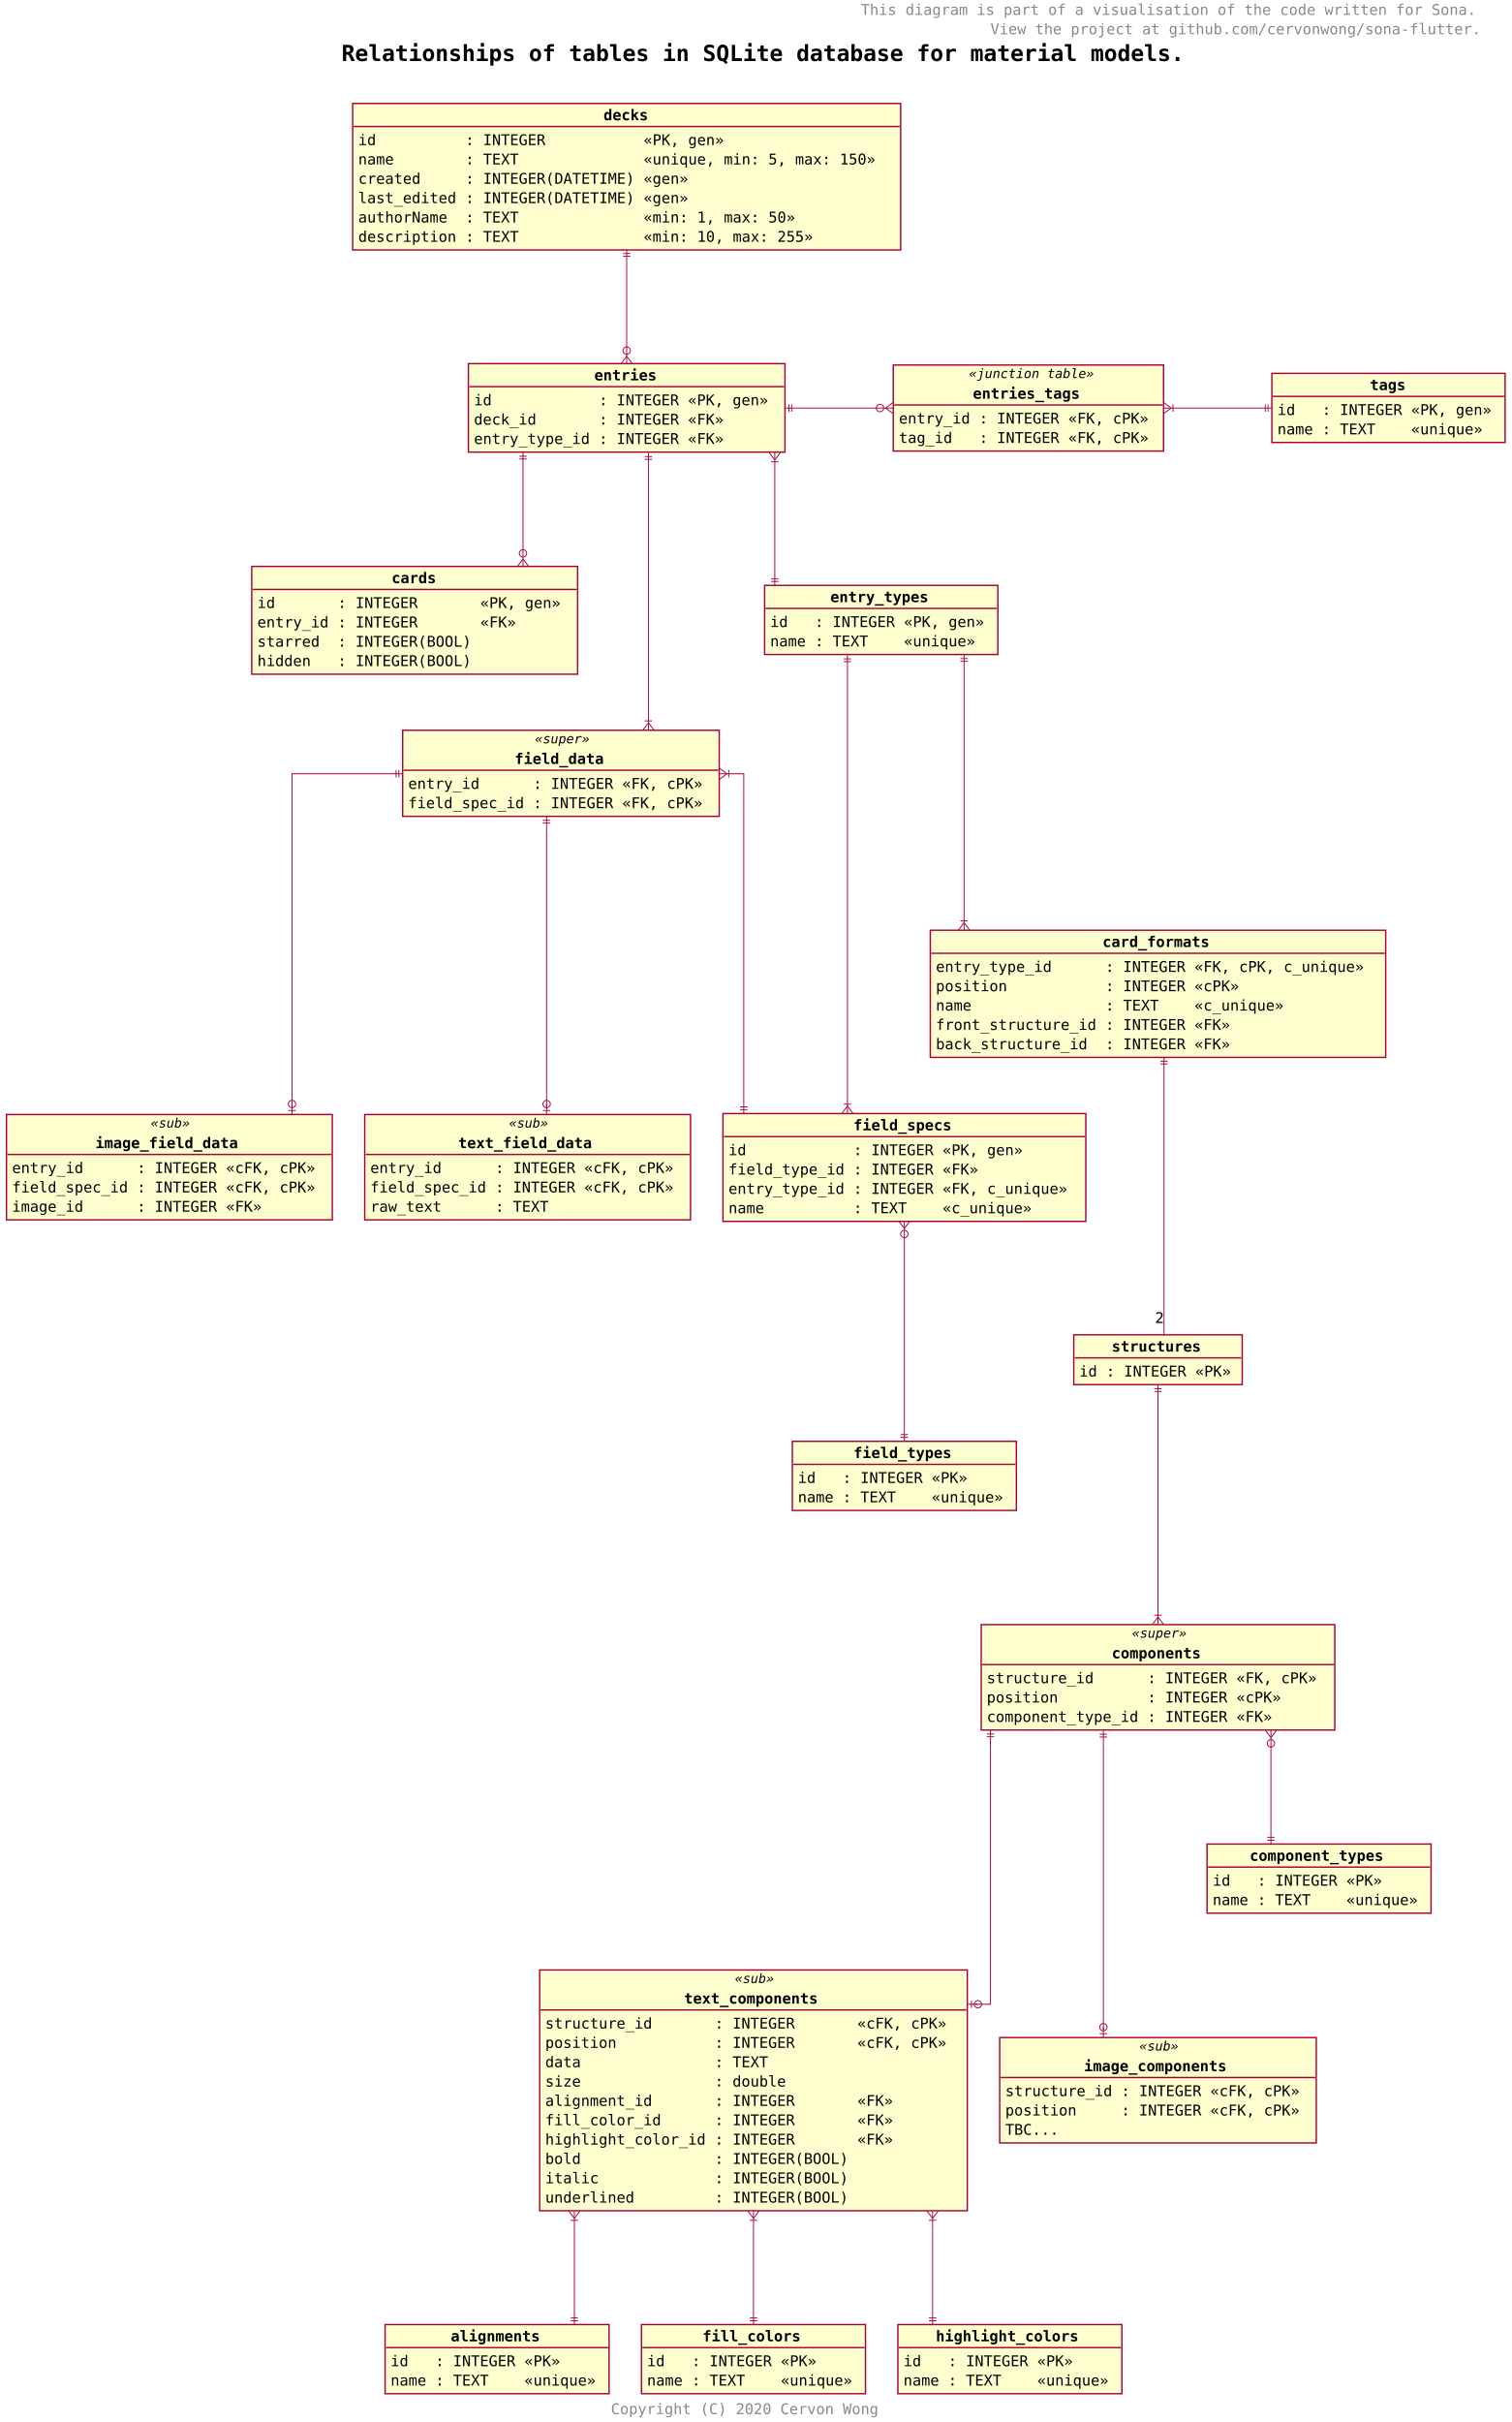
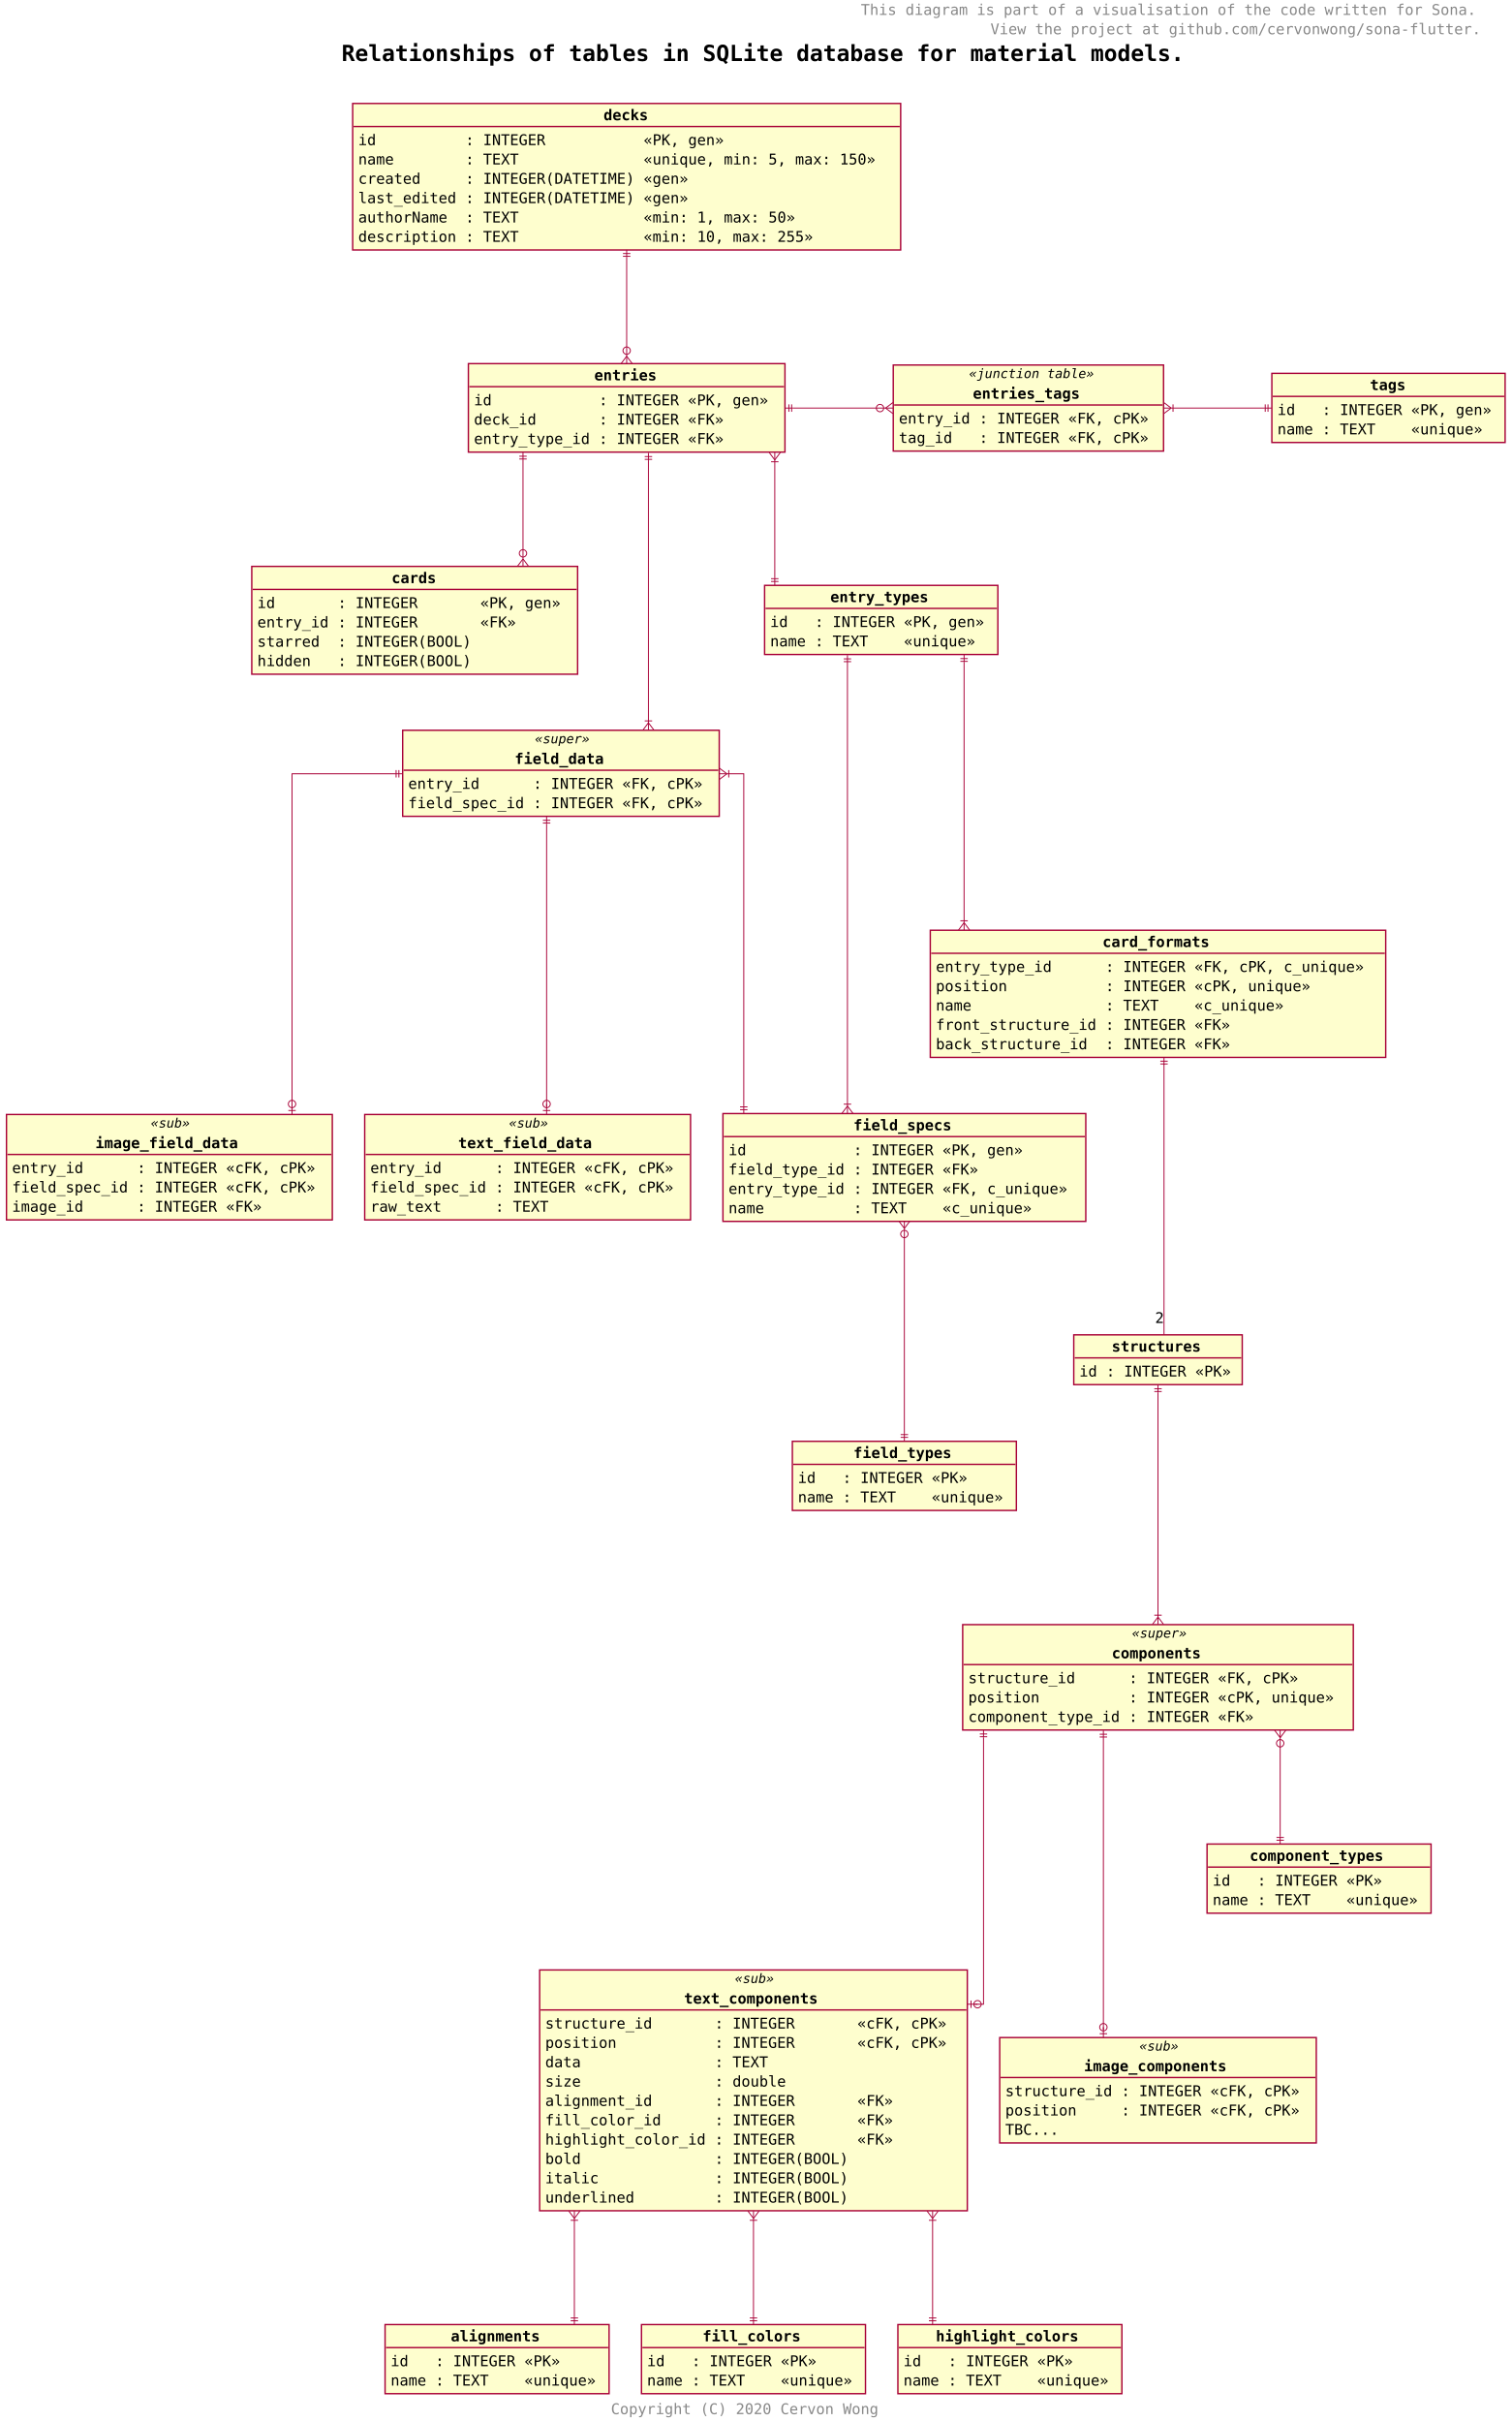
<svg xmlns="http://www.w3.org/2000/svg" contentScriptType="application/ecmascript" contentStyleType="text/css" height="2616px" preserveAspectRatio="none" style="width:1633px;height:2616px;" version="1.1" viewBox="0 0 1633 2616" width="1633px" zoomAndPan="magnify">
  <defs />
  <g>
    <text fill="#888888" font-family="monospace" font-size="16" lengthAdjust="spacingAndGlyphs" textLength="690" x="930" y="16.086">This diagram is part of a visualisation of the code written for Sona.</text>
    <text fill="#888888" font-family="monospace" font-size="16" lengthAdjust="spacingAndGlyphs" textLength="550" x="1070" y="36.977">View the project at github.com/cervonwong/sona-flutter.</text>
    <text fill="#000000" font-family="monospace" font-size="24" font-weight="bold" lengthAdjust="spacingAndGlyphs" textLength="882" x="369" y="65.91">Relationships of tables in SQLite database for material models.</text>
    <text fill="#000000" font-family="monospace" font-size="24" font-weight="bold" lengthAdjust="spacingAndGlyphs" textLength="0" x="817" y="97.246" />
    <rect fill="#FEFECE" height="158.234" style="stroke: #A80036; stroke-width: 1.5;" width="592" x="381" y="111.758" />
    <text fill="#000000" font-family="monospace" font-size="16" font-weight="bold" lengthAdjust="spacingAndGlyphs" textLength="50" x="652" y="129.844">decks</text>
    <line style="stroke: #A80036; stroke-width: 1.5;" x1="382" x2="972" y1="136.648" y2="136.648" />
    <text fill="#000000" font-family="monospace" font-size="16" lengthAdjust="spacingAndGlyphs" textLength="410" x="387" y="156.734">id          : INTEGER           «PK, gen»</text>
    <text fill="#000000" font-family="monospace" font-size="16" lengthAdjust="spacingAndGlyphs" textLength="580" x="387" y="177.625">name        : TEXT              «unique, min: 5, max: 150»</text>
    <text fill="#000000" font-family="monospace" font-size="16" lengthAdjust="spacingAndGlyphs" textLength="370" x="387" y="198.516">created     : INTEGER(DATETIME) «gen»</text>
    <text fill="#000000" font-family="monospace" font-size="16" lengthAdjust="spacingAndGlyphs" textLength="370" x="387" y="219.406">last_edited : INTEGER(DATETIME) «gen»</text>
    <text fill="#000000" font-family="monospace" font-size="16" lengthAdjust="spacingAndGlyphs" textLength="490" x="387" y="240.297">authorName  : TEXT              «min: 1, max: 50»</text>
    <text fill="#000000" font-family="monospace" font-size="16" lengthAdjust="spacingAndGlyphs" textLength="510" x="387" y="261.188">description : TEXT              «min: 10, max: 255»</text>
    <rect fill="#FEFECE" height="95.562" style="stroke: #A80036; stroke-width: 1.5;" width="342" x="506" y="392.758" />
    <text fill="#000000" font-family="monospace" font-size="16" font-weight="bold" lengthAdjust="spacingAndGlyphs" textLength="70" x="642" y="410.844">entries</text>
    <line style="stroke: #A80036; stroke-width: 1.5;" x1="507" x2="847" y1="417.648" y2="417.648" />
    <text fill="#000000" font-family="monospace" font-size="16" lengthAdjust="spacingAndGlyphs" textLength="330" x="512" y="437.734">id            : INTEGER «PK, gen»</text>
    <text fill="#000000" font-family="monospace" font-size="16" lengthAdjust="spacingAndGlyphs" textLength="280" x="512" y="458.625">deck_id       : INTEGER «FK»</text>
    <text fill="#000000" font-family="monospace" font-size="16" lengthAdjust="spacingAndGlyphs" textLength="280" x="512" y="479.516">entry_type_id : INTEGER «FK»</text>
    <rect fill="#FEFECE" height="116.453" style="stroke: #A80036; stroke-width: 1.5;" width="352" x="272" y="611.758" />
    <text fill="#000000" font-family="monospace" font-size="16" font-weight="bold" lengthAdjust="spacingAndGlyphs" textLength="50" x="423" y="629.844">cards</text>
    <line style="stroke: #A80036; stroke-width: 1.5;" x1="273" x2="623" y1="636.648" y2="636.648" />
    <text fill="#000000" font-family="monospace" font-size="16" lengthAdjust="spacingAndGlyphs" textLength="340" x="278" y="656.734">id       : INTEGER       «PK, gen»</text>
    <text fill="#000000" font-family="monospace" font-size="16" lengthAdjust="spacingAndGlyphs" textLength="290" x="278" y="677.625">entry_id : INTEGER       «FK»</text>
    <text fill="#000000" font-family="monospace" font-size="16" lengthAdjust="spacingAndGlyphs" textLength="240" x="278" y="698.516">starred  : INTEGER(BOOL)</text>
    <text fill="#000000" font-family="monospace" font-size="16" lengthAdjust="spacingAndGlyphs" textLength="240" x="278" y="719.406">hidden   : INTEGER(BOOL)</text>
    <rect fill="#FEFECE" height="74.672" style="stroke: #A80036; stroke-width: 1.5;" width="252" x="1374" y="403.258" />
    <text fill="#000000" font-family="monospace" font-size="16" font-weight="bold" lengthAdjust="spacingAndGlyphs" textLength="40" x="1480" y="421.344">tags</text>
    <line style="stroke: #A80036; stroke-width: 1.5;" x1="1375" x2="1625" y1="428.148" y2="428.148" />
    <text fill="#000000" font-family="monospace" font-size="16" lengthAdjust="spacingAndGlyphs" textLength="240" x="1380" y="448.234">id   : INTEGER «PK, gen»</text>
    <text fill="#000000" font-family="monospace" font-size="16" lengthAdjust="spacingAndGlyphs" textLength="230" x="1380" y="469.125">name : TEXT    «unique»</text>
    <rect fill="#FEFECE" height="92.951" style="stroke: #A80036; stroke-width: 1.5;" width="292" x="965" y="394.258" />
    <text fill="#000000" font-family="monospace" font-size="14" font-style="italic" lengthAdjust="spacingAndGlyphs" textLength="128" x="1047" y="408.333">«junction table»</text>
    <text fill="#000000" font-family="monospace" font-size="16" font-weight="bold" lengthAdjust="spacingAndGlyphs" textLength="120" x="1051" y="430.623">entries_tags</text>
    <line style="stroke: #A80036; stroke-width: 1.5;" x1="966" x2="1256" y1="437.428" y2="437.428" />
    <text fill="#000000" font-family="monospace" font-size="16" lengthAdjust="spacingAndGlyphs" textLength="280" x="971" y="457.514">entry_id : INTEGER «FK, cPK»</text>
    <text fill="#000000" font-family="monospace" font-size="16" lengthAdjust="spacingAndGlyphs" textLength="280" x="971" y="478.404">tag_id   : INTEGER «FK, cPK»</text>
    <rect fill="#FEFECE" height="116.453" style="stroke: #A80036; stroke-width: 1.5;" width="392" x="781" y="1202.758" />
    <text fill="#000000" font-family="monospace" font-size="16" font-weight="bold" lengthAdjust="spacingAndGlyphs" textLength="110" x="922" y="1220.844">field_specs</text>
    <line style="stroke: #A80036; stroke-width: 1.5;" x1="782" x2="1172" y1="1227.648" y2="1227.648" />
    <text fill="#000000" font-family="monospace" font-size="16" lengthAdjust="spacingAndGlyphs" textLength="330" x="787" y="1247.734">id            : INTEGER «PK, gen»</text>
    <text fill="#000000" font-family="monospace" font-size="16" lengthAdjust="spacingAndGlyphs" textLength="280" x="787" y="1268.625">field_type_id : INTEGER «FK»</text>
    <text fill="#000000" font-family="monospace" font-size="16" lengthAdjust="spacingAndGlyphs" textLength="380" x="787" y="1289.516">entry_type_id : INTEGER «FK, c_unique»</text>
    <text fill="#000000" font-family="monospace" font-size="16" lengthAdjust="spacingAndGlyphs" textLength="340" x="787" y="1310.406">name          : TEXT    «c_unique»</text>
    <rect fill="#FEFECE" height="74.672" style="stroke: #A80036; stroke-width: 1.5;" width="242" x="856" y="1556.758" />
    <text fill="#000000" font-family="monospace" font-size="16" font-weight="bold" lengthAdjust="spacingAndGlyphs" textLength="110" x="922" y="1574.844">field_types</text>
    <line style="stroke: #A80036; stroke-width: 1.5;" x1="857" x2="1097" y1="1581.648" y2="1581.648" />
    <text fill="#000000" font-family="monospace" font-size="16" lengthAdjust="spacingAndGlyphs" textLength="190" x="862" y="1601.734">id   : INTEGER «PK»</text>
    <text fill="#000000" font-family="monospace" font-size="16" lengthAdjust="spacingAndGlyphs" textLength="230" x="862" y="1622.625">name : TEXT    «unique»</text>
    <rect fill="#FEFECE" height="92.951" style="stroke: #A80036; stroke-width: 1.5;" width="342" x="435" y="788.758" />
    <text fill="#000000" font-family="monospace" font-size="14" font-style="italic" lengthAdjust="spacingAndGlyphs" textLength="56" x="578" y="802.833">«super»</text>
    <text fill="#000000" font-family="monospace" font-size="16" font-weight="bold" lengthAdjust="spacingAndGlyphs" textLength="100" x="556" y="825.123">field_data</text>
    <line style="stroke: #A80036; stroke-width: 1.5;" x1="436" x2="776" y1="831.928" y2="831.928" />
    <text fill="#000000" font-family="monospace" font-size="16" lengthAdjust="spacingAndGlyphs" textLength="330" x="441" y="852.014">entry_id      : INTEGER «FK, cPK»</text>
    <text fill="#000000" font-family="monospace" font-size="16" lengthAdjust="spacingAndGlyphs" textLength="330" x="441" y="872.904">field_spec_id : INTEGER «FK, cPK»</text>
    <rect fill="#FEFECE" height="113.842" style="stroke: #A80036; stroke-width: 1.5;" width="352" x="394" y="1203.758" />
    <text fill="#000000" font-family="monospace" font-size="14" font-style="italic" lengthAdjust="spacingAndGlyphs" textLength="40" x="550" y="1217.833">«sub»</text>
    <text fill="#000000" font-family="monospace" font-size="16" font-weight="bold" lengthAdjust="spacingAndGlyphs" textLength="150" x="495" y="1240.123">text_field_data</text>
    <line style="stroke: #A80036; stroke-width: 1.5;" x1="395" x2="745" y1="1246.928" y2="1246.928" />
    <text fill="#000000" font-family="monospace" font-size="16" lengthAdjust="spacingAndGlyphs" textLength="340" x="400" y="1267.014">entry_id      : INTEGER «cFK, cPK»</text>
    <text fill="#000000" font-family="monospace" font-size="16" lengthAdjust="spacingAndGlyphs" textLength="340" x="400" y="1287.904">field_spec_id : INTEGER «cFK, cPK»</text>
    <text fill="#000000" font-family="monospace" font-size="16" lengthAdjust="spacingAndGlyphs" textLength="200" x="400" y="1308.795">raw_text      : TEXT</text>
    <rect fill="#FEFECE" height="113.842" style="stroke: #A80036; stroke-width: 1.5;" width="352" x="7" y="1203.758" />
    <text fill="#000000" font-family="monospace" font-size="14" font-style="italic" lengthAdjust="spacingAndGlyphs" textLength="40" x="163" y="1217.833">«sub»</text>
    <text fill="#000000" font-family="monospace" font-size="16" font-weight="bold" lengthAdjust="spacingAndGlyphs" textLength="160" x="103" y="1240.123">image_field_data</text>
    <line style="stroke: #A80036; stroke-width: 1.5;" x1="8" x2="358" y1="1246.928" y2="1246.928" />
    <text fill="#000000" font-family="monospace" font-size="16" lengthAdjust="spacingAndGlyphs" textLength="340" x="13" y="1267.014">entry_id      : INTEGER «cFK, cPK»</text>
    <text fill="#000000" font-family="monospace" font-size="16" lengthAdjust="spacingAndGlyphs" textLength="340" x="13" y="1287.904">field_spec_id : INTEGER «cFK, cPK»</text>
    <text fill="#000000" font-family="monospace" font-size="16" lengthAdjust="spacingAndGlyphs" textLength="280" x="13" y="1308.795">image_id      : INTEGER «FK»</text>
    <rect fill="#FEFECE" height="74.672" style="stroke: #A80036; stroke-width: 1.5;" width="252" x="826" y="632.258" />
    <text fill="#000000" font-family="monospace" font-size="16" font-weight="bold" lengthAdjust="spacingAndGlyphs" textLength="110" x="897" y="650.344">entry_types</text>
    <line style="stroke: #A80036; stroke-width: 1.5;" x1="827" x2="1077" y1="657.148" y2="657.148" />
    <text fill="#000000" font-family="monospace" font-size="16" lengthAdjust="spacingAndGlyphs" textLength="240" x="832" y="677.234">id   : INTEGER «PK, gen»</text>
    <text fill="#000000" font-family="monospace" font-size="16" lengthAdjust="spacingAndGlyphs" textLength="230" x="832" y="698.125">name : TEXT    «unique»</text>
    <rect fill="#FEFECE" height="137.344" style="stroke: #A80036; stroke-width: 1.5;" width="492" x="1005" y="1004.758" />
    <text fill="#000000" font-family="monospace" font-size="16" font-weight="bold" lengthAdjust="spacingAndGlyphs" textLength="120" x="1191" y="1022.844">card_formats</text>
    <line style="stroke: #A80036; stroke-width: 1.5;" x1="1006" x2="1496" y1="1029.648" y2="1029.648" />
    <text fill="#000000" font-family="monospace" font-size="16" lengthAdjust="spacingAndGlyphs" textLength="480" x="1011" y="1049.734">entry_type_id      : INTEGER «FK, cPK, c_unique»</text>
-     <text fill="#000000" font-family="monospace" font-size="16" lengthAdjust="spacingAndGlyphs" textLength="340" x="1011" y="1070.625">position           : INTEGER «cPK»</text>
+     <text fill="#000000" font-family="monospace" font-size="16" lengthAdjust="spacingAndGlyphs" textLength="420" x="1011" y="1070.625">position           : INTEGER «cPK, unique»</text>
    <text fill="#000000" font-family="monospace" font-size="16" lengthAdjust="spacingAndGlyphs" textLength="390" x="1011" y="1091.516">name               : TEXT    «c_unique»</text>
    <text fill="#000000" font-family="monospace" font-size="16" lengthAdjust="spacingAndGlyphs" textLength="330" x="1011" y="1112.406">front_structure_id : INTEGER «FK»</text>
    <text fill="#000000" font-family="monospace" font-size="16" lengthAdjust="spacingAndGlyphs" textLength="330" x="1011" y="1133.297">back_structure_id  : INTEGER «FK»</text>
    <rect fill="#FEFECE" height="53.781" style="stroke: #A80036; stroke-width: 1.5;" width="182" x="1160" y="1441.758" />
    <text fill="#000000" font-family="monospace" font-size="16" font-weight="bold" lengthAdjust="spacingAndGlyphs" textLength="100" x="1201" y="1459.844">structures</text>
    <line style="stroke: #A80036; stroke-width: 1.5;" x1="1161" x2="1341" y1="1466.648" y2="1466.648" />
    <text fill="#000000" font-family="monospace" font-size="16" lengthAdjust="spacingAndGlyphs" textLength="170" x="1166" y="1486.734">id : INTEGER «PK»</text>
-     <rect fill="#FEFECE" height="113.842" style="stroke: #A80036; stroke-width: 1.5;" width="382" x="1060" y="1754.758" />
+     <rect fill="#FEFECE" height="113.842" style="stroke: #A80036; stroke-width: 1.5;" width="422" x="1040" y="1754.758" />
    <text fill="#000000" font-family="monospace" font-size="14" font-style="italic" lengthAdjust="spacingAndGlyphs" textLength="56" x="1223" y="1768.833">«super»</text>
    <text fill="#000000" font-family="monospace" font-size="16" font-weight="bold" lengthAdjust="spacingAndGlyphs" textLength="100" x="1201" y="1791.123">components</text>
-     <line style="stroke: #A80036; stroke-width: 1.5;" x1="1061" x2="1441" y1="1797.928" y2="1797.928" />
-     <text fill="#000000" font-family="monospace" font-size="16" lengthAdjust="spacingAndGlyphs" textLength="370" x="1066" y="1818.014">structure_id      : INTEGER «FK, cPK»</text>
-     <text fill="#000000" font-family="monospace" font-size="16" lengthAdjust="spacingAndGlyphs" textLength="330" x="1066" y="1838.904">position          : INTEGER «cPK»</text>
-     <text fill="#000000" font-family="monospace" font-size="16" lengthAdjust="spacingAndGlyphs" textLength="320" x="1066" y="1859.795">component_type_id : INTEGER «FK»</text>
+     <line style="stroke: #A80036; stroke-width: 1.5;" x1="1041" x2="1461" y1="1797.928" y2="1797.928" />
+     <text fill="#000000" font-family="monospace" font-size="16" lengthAdjust="spacingAndGlyphs" textLength="370" x="1046" y="1818.014">structure_id      : INTEGER «FK, cPK»</text>
+     <text fill="#000000" font-family="monospace" font-size="16" lengthAdjust="spacingAndGlyphs" textLength="410" x="1046" y="1838.904">position          : INTEGER «cPK, unique»</text>
+     <text fill="#000000" font-family="monospace" font-size="16" lengthAdjust="spacingAndGlyphs" textLength="320" x="1046" y="1859.795">component_type_id : INTEGER «FK»</text>
    <rect fill="#FEFECE" height="260.076" style="stroke: #A80036; stroke-width: 1.5;" width="462" x="583" y="2127.758" />
    <text fill="#000000" font-family="monospace" font-size="14" font-style="italic" lengthAdjust="spacingAndGlyphs" textLength="40" x="794" y="2141.833">«sub»</text>
    <text fill="#000000" font-family="monospace" font-size="16" font-weight="bold" lengthAdjust="spacingAndGlyphs" textLength="150" x="739" y="2164.123">text_components</text>
    <line style="stroke: #A80036; stroke-width: 1.5;" x1="584" x2="1044" y1="2170.928" y2="2170.928" />
    <text fill="#000000" font-family="monospace" font-size="16" lengthAdjust="spacingAndGlyphs" textLength="450" x="589" y="2191.014">structure_id       : INTEGER       «cFK, cPK»</text>
    <text fill="#000000" font-family="monospace" font-size="16" lengthAdjust="spacingAndGlyphs" textLength="450" x="589" y="2211.904">position           : INTEGER       «cFK, cPK»</text>
    <text fill="#000000" font-family="monospace" font-size="16" lengthAdjust="spacingAndGlyphs" textLength="250" x="589" y="2232.795">data               : TEXT</text>
    <text fill="#000000" font-family="monospace" font-size="16" lengthAdjust="spacingAndGlyphs" textLength="270" x="589" y="2253.686">size               : double</text>
    <text fill="#000000" font-family="monospace" font-size="16" lengthAdjust="spacingAndGlyphs" textLength="390" x="589" y="2274.576">alignment_id       : INTEGER       «FK»</text>
    <text fill="#000000" font-family="monospace" font-size="16" lengthAdjust="spacingAndGlyphs" textLength="390" x="589" y="2295.467">fill_color_id      : INTEGER       «FK»</text>
    <text fill="#000000" font-family="monospace" font-size="16" lengthAdjust="spacingAndGlyphs" textLength="390" x="589" y="2316.357">highlight_color_id : INTEGER       «FK»</text>
    <text fill="#000000" font-family="monospace" font-size="16" lengthAdjust="spacingAndGlyphs" textLength="340" x="589" y="2337.248">bold               : INTEGER(BOOL)</text>
    <text fill="#000000" font-family="monospace" font-size="16" lengthAdjust="spacingAndGlyphs" textLength="340" x="589" y="2358.139">italic             : INTEGER(BOOL)</text>
    <text fill="#000000" font-family="monospace" font-size="16" lengthAdjust="spacingAndGlyphs" textLength="340" x="589" y="2379.029">underlined         : INTEGER(BOOL)</text>
    <rect fill="#FEFECE" height="74.672" style="stroke: #A80036; stroke-width: 1.5;" width="242" x="416" y="2510.758" />
    <text fill="#000000" font-family="monospace" font-size="16" font-weight="bold" lengthAdjust="spacingAndGlyphs" textLength="100" x="487" y="2528.844">alignments</text>
    <line style="stroke: #A80036; stroke-width: 1.5;" x1="417" x2="657" y1="2535.648" y2="2535.648" />
    <text fill="#000000" font-family="monospace" font-size="16" lengthAdjust="spacingAndGlyphs" textLength="190" x="422" y="2555.734">id   : INTEGER «PK»</text>
    <text fill="#000000" font-family="monospace" font-size="16" lengthAdjust="spacingAndGlyphs" textLength="230" x="422" y="2576.625">name : TEXT    «unique»</text>
    <rect fill="#FEFECE" height="74.672" style="stroke: #A80036; stroke-width: 1.5;" width="242" x="693" y="2510.758" />
    <text fill="#000000" font-family="monospace" font-size="16" font-weight="bold" lengthAdjust="spacingAndGlyphs" textLength="110" x="759" y="2528.844">fill_colors</text>
    <line style="stroke: #A80036; stroke-width: 1.5;" x1="694" x2="934" y1="2535.648" y2="2535.648" />
    <text fill="#000000" font-family="monospace" font-size="16" lengthAdjust="spacingAndGlyphs" textLength="190" x="699" y="2555.734">id   : INTEGER «PK»</text>
    <text fill="#000000" font-family="monospace" font-size="16" lengthAdjust="spacingAndGlyphs" textLength="230" x="699" y="2576.625">name : TEXT    «unique»</text>
    <rect fill="#FEFECE" height="74.672" style="stroke: #A80036; stroke-width: 1.5;" width="242" x="970" y="2510.758" />
    <text fill="#000000" font-family="monospace" font-size="16" font-weight="bold" lengthAdjust="spacingAndGlyphs" textLength="160" x="1011" y="2528.844">highlight_colors</text>
    <line style="stroke: #A80036; stroke-width: 1.5;" x1="971" x2="1211" y1="2535.648" y2="2535.648" />
    <text fill="#000000" font-family="monospace" font-size="16" lengthAdjust="spacingAndGlyphs" textLength="190" x="976" y="2555.734">id   : INTEGER «PK»</text>
    <text fill="#000000" font-family="monospace" font-size="16" lengthAdjust="spacingAndGlyphs" textLength="230" x="976" y="2576.625">name : TEXT    «unique»</text>
    <rect fill="#FEFECE" height="113.842" style="stroke: #A80036; stroke-width: 1.5;" width="342" x="1080" y="2200.758" />
    <text fill="#000000" font-family="monospace" font-size="14" font-style="italic" lengthAdjust="spacingAndGlyphs" textLength="40" x="1231" y="2214.833">«sub»</text>
    <text fill="#000000" font-family="monospace" font-size="16" font-weight="bold" lengthAdjust="spacingAndGlyphs" textLength="160" x="1171" y="2237.123">image_components</text>
    <line style="stroke: #A80036; stroke-width: 1.5;" x1="1081" x2="1421" y1="2243.928" y2="2243.928" />
    <text fill="#000000" font-family="monospace" font-size="16" lengthAdjust="spacingAndGlyphs" textLength="330" x="1086" y="2264.014">structure_id : INTEGER «cFK, cPK»</text>
    <text fill="#000000" font-family="monospace" font-size="16" lengthAdjust="spacingAndGlyphs" textLength="330" x="1086" y="2284.904">position     : INTEGER «cFK, cPK»</text>
    <text fill="#000000" font-family="monospace" font-size="16" lengthAdjust="spacingAndGlyphs" textLength="60" x="1086" y="2305.795">TBC...</text>
    <rect fill="#FEFECE" height="74.672" style="stroke: #A80036; stroke-width: 1.5;" width="242" x="1304" y="1991.758" />
    <text fill="#000000" font-family="monospace" font-size="16" font-weight="bold" lengthAdjust="spacingAndGlyphs" textLength="150" x="1350" y="2009.844">component_types</text>
    <line style="stroke: #A80036; stroke-width: 1.5;" x1="1305" x2="1545" y1="2016.648" y2="2016.648" />
    <text fill="#000000" font-family="monospace" font-size="16" lengthAdjust="spacingAndGlyphs" textLength="190" x="1310" y="2036.734">id   : INTEGER «PK»</text>
    <text fill="#000000" font-family="monospace" font-size="16" lengthAdjust="spacingAndGlyphs" textLength="230" x="1310" y="2057.625">name : TEXT    «unique»</text>
    <path codeLine="143" d="M677,277.858 C677,277.858 677,384.708 677,384.708 " fill="none" id="decks-entries" style="stroke: #A80036; stroke-width: 1.0;" />
    <line style="stroke: #A80036; stroke-width: 1.0;" x1="677" x2="683" y1="384.708" y2="392.708" />
    <line style="stroke: #A80036; stroke-width: 1.0;" x1="677" x2="671" y1="384.708" y2="392.708" />
    <line style="stroke: #A80036; stroke-width: 1.0;" x1="677" x2="677" y1="384.708" y2="392.708" />
    <ellipse cx="677" cy="378.708" fill="none" rx="4" ry="4" style="stroke: #A80036; stroke-width: 1.0;" />
    <line style="stroke: #A80036; stroke-width: 1.0;" x1="673" x2="681" y1="273.858" y2="273.858" />
    <line style="stroke: #A80036; stroke-width: 1.0;" x1="673" x2="681" y1="276.858" y2="276.858" />
    <line style="stroke: #A80036; stroke-width: 1.0;" x1="677" x2="677" y1="277.858" y2="269.858" />
    <path codeLine="144" d="M565,496.768 C565,496.768 565,603.668 565,603.668 " fill="none" id="entries-cards" style="stroke: #A80036; stroke-width: 1.0;" />
    <line style="stroke: #A80036; stroke-width: 1.0;" x1="565" x2="571" y1="603.668" y2="611.668" />
    <line style="stroke: #A80036; stroke-width: 1.0;" x1="565" x2="559" y1="603.668" y2="611.668" />
    <line style="stroke: #A80036; stroke-width: 1.0;" x1="565" x2="565" y1="603.668" y2="611.668" />
    <ellipse cx="565" cy="597.668" fill="none" rx="4" ry="4" style="stroke: #A80036; stroke-width: 1.0;" />
    <line style="stroke: #A80036; stroke-width: 1.0;" x1="561" x2="569" y1="492.768" y2="492.768" />
    <line style="stroke: #A80036; stroke-width: 1.0;" x1="561" x2="569" y1="495.768" y2="495.768" />
    <line style="stroke: #A80036; stroke-width: 1.0;" x1="565" x2="565" y1="496.768" y2="488.768" />
    <path codeLine="145" d="M856.217,440.758 C856.217,440.758 956.679,440.758 956.679,440.758 " fill="none" id="entries-entries_tags" style="stroke: #A80036; stroke-width: 1.0;" />
    <line style="stroke: #A80036; stroke-width: 1.0;" x1="956.679" x2="964.679" y1="440.758" y2="434.758" />
    <line style="stroke: #A80036; stroke-width: 1.0;" x1="956.679" x2="964.679" y1="440.758" y2="446.758" />
    <line style="stroke: #A80036; stroke-width: 1.0;" x1="956.679" x2="964.679" y1="440.758" y2="440.758" />
    <ellipse cx="950.679" cy="440.758" fill="none" rx="4" ry="4" style="stroke: #A80036; stroke-width: 1.0;" />
    <line style="stroke: #A80036; stroke-width: 1.0;" x1="852.217" x2="852.217" y1="444.758" y2="436.758" />
    <line style="stroke: #A80036; stroke-width: 1.0;" x1="855.217" x2="855.217" y1="444.758" y2="436.758" />
    <line style="stroke: #A80036; stroke-width: 1.0;" x1="856.217" x2="848.217" y1="440.758" y2="440.758" />
    <path codeLine="146" d="M1265.23,440.758 C1265.23,440.758 1365.82,440.758 1365.82,440.758 " fill="none" id="entries_tags-tags" style="stroke: #A80036; stroke-width: 1.0;" />
    <line style="stroke: #A80036; stroke-width: 1.0;" x1="1369.82" x2="1369.82" y1="436.758" y2="444.758" />
    <line style="stroke: #A80036; stroke-width: 1.0;" x1="1366.82" x2="1366.82" y1="436.758" y2="444.758" />
    <line style="stroke: #A80036; stroke-width: 1.0;" x1="1365.82" x2="1373.82" y1="440.758" y2="440.758" />
    <line style="stroke: #A80036; stroke-width: 1.0;" x1="1265.23" x2="1257.23" y1="440.758" y2="446.758" />
    <line style="stroke: #A80036; stroke-width: 1.0;" x1="1265.23" x2="1257.23" y1="440.758" y2="434.758" />
    <line style="stroke: #A80036; stroke-width: 1.0;" x1="1265.23" x2="1257.23" y1="440.758" y2="440.758" />
    <line style="stroke: #A80036; stroke-width: 1.0;" x1="1267.23" x2="1267.23" y1="444.758" y2="436.758" />
    <path codeLine="147" d="M977,1326.848 C977,1326.848 977,1548.508 977,1548.508 " fill="none" id="field_specs-field_types" style="stroke: #A80036; stroke-width: 1.0;" />
    <line style="stroke: #A80036; stroke-width: 1.0;" x1="981" x2="973" y1="1552.508" y2="1552.508" />
    <line style="stroke: #A80036; stroke-width: 1.0;" x1="981" x2="973" y1="1549.508" y2="1549.508" />
    <line style="stroke: #A80036; stroke-width: 1.0;" x1="977" x2="977" y1="1548.508" y2="1556.508" />
    <line style="stroke: #A80036; stroke-width: 1.0;" x1="977" x2="971" y1="1326.848" y2="1318.848" />
    <line style="stroke: #A80036; stroke-width: 1.0;" x1="977" x2="983" y1="1326.848" y2="1318.848" />
    <line style="stroke: #A80036; stroke-width: 1.0;" x1="977" x2="977" y1="1326.848" y2="1318.848" />
    <ellipse cx="977" cy="1332.848" fill="none" rx="4" ry="4" style="stroke: #A80036; stroke-width: 1.0;" />
    <path codeLine="148" d="M590.5,890.008 C590.5,890.008 590.5,1195.458 590.5,1195.458 " fill="none" id="field_data-text_field_data" style="stroke: #A80036; stroke-width: 1.0;" />
    <line style="stroke: #A80036; stroke-width: 1.0;" x1="590.5" x2="590.5" y1="1192.458" y2="1203.458" />
    <ellipse cx="590.5" cy="1192.458" fill="none" rx="4" ry="4" style="stroke: #A80036; stroke-width: 1.0;" />
    <line style="stroke: #A80036; stroke-width: 1.0;" x1="594.5" x2="586.5" y1="1199.458" y2="1199.458" />
    <line style="stroke: #A80036; stroke-width: 1.0;" x1="586.5" x2="594.5" y1="886.008" y2="886.008" />
    <line style="stroke: #A80036; stroke-width: 1.0;" x1="586.5" x2="594.5" y1="889.008" y2="889.008" />
    <line style="stroke: #A80036; stroke-width: 1.0;" x1="590.5" x2="590.5" y1="890.008" y2="882.008" />
    <path codeLine="149" d="M426.915,835.758 C426.915,835.758 315.5,835.758 315.5,835.758 C315.5,835.758 315.5,1195.438 315.5,1195.438 " fill="none" id="field_data-image_field_data" style="stroke: #A80036; stroke-width: 1.0;" />
    <line style="stroke: #A80036; stroke-width: 1.0;" x1="315.5" x2="315.5" y1="1192.438" y2="1203.438" />
    <ellipse cx="315.5" cy="1192.438" fill="none" rx="4" ry="4" style="stroke: #A80036; stroke-width: 1.0;" />
    <line style="stroke: #A80036; stroke-width: 1.0;" x1="319.5" x2="311.5" y1="1199.438" y2="1199.438" />
    <line style="stroke: #A80036; stroke-width: 1.0;" x1="430.915" x2="430.915" y1="831.758" y2="839.758" />
    <line style="stroke: #A80036; stroke-width: 1.0;" x1="427.915" x2="427.915" y1="831.758" y2="839.758" />
    <line style="stroke: #A80036; stroke-width: 1.0;" x1="426.915" x2="434.915" y1="835.758" y2="835.758" />
    <path codeLine="150" d="M785.274,835.758 C785.274,835.758 803.5,835.758 803.5,835.758 C803.5,835.758 803.5,1194.558 803.5,1194.558 " fill="none" id="field_data-field_specs" style="stroke: #A80036; stroke-width: 1.0;" />
    <line style="stroke: #A80036; stroke-width: 1.0;" x1="807.5" x2="799.5" y1="1198.558" y2="1198.558" />
    <line style="stroke: #A80036; stroke-width: 1.0;" x1="807.5" x2="799.5" y1="1195.558" y2="1195.558" />
    <line style="stroke: #A80036; stroke-width: 1.0;" x1="803.5" x2="803.5" y1="1194.558" y2="1202.558" />
    <line style="stroke: #A80036; stroke-width: 1.0;" x1="785.274" x2="777.274" y1="835.758" y2="841.758" />
    <line style="stroke: #A80036; stroke-width: 1.0;" x1="785.274" x2="777.274" y1="835.758" y2="829.758" />
    <line style="stroke: #A80036; stroke-width: 1.0;" x1="785.274" x2="777.274" y1="835.758" y2="835.758" />
    <line style="stroke: #A80036; stroke-width: 1.0;" x1="787.274" x2="787.274" y1="839.758" y2="831.758" />
    <path codeLine="151" d="M700.5,497.128 C700.5,497.128 700.5,780.638 700.5,780.638 " fill="none" id="entries-field_data" style="stroke: #A80036; stroke-width: 1.0;" />
    <line style="stroke: #A80036; stroke-width: 1.0;" x1="700.5" x2="706.5" y1="780.638" y2="788.638" />
    <line style="stroke: #A80036; stroke-width: 1.0;" x1="700.5" x2="694.5" y1="780.638" y2="788.638" />
    <line style="stroke: #A80036; stroke-width: 1.0;" x1="700.5" x2="700.5" y1="780.638" y2="788.638" />
    <line style="stroke: #A80036; stroke-width: 1.0;" x1="704.5" x2="696.5" y1="778.638" y2="778.638" />
    <line style="stroke: #A80036; stroke-width: 1.0;" x1="696.5" x2="704.5" y1="493.128" y2="493.128" />
    <line style="stroke: #A80036; stroke-width: 1.0;" x1="696.5" x2="704.5" y1="496.128" y2="496.128" />
    <line style="stroke: #A80036; stroke-width: 1.0;" x1="700.5" x2="700.5" y1="497.128" y2="489.128" />
    <path codeLine="152" d="M837,496.768 C837,496.768 837,624.018 837,624.018 " fill="none" id="entries-entry_types" style="stroke: #A80036; stroke-width: 1.0;" />
    <line style="stroke: #A80036; stroke-width: 1.0;" x1="841" x2="833" y1="628.018" y2="628.018" />
    <line style="stroke: #A80036; stroke-width: 1.0;" x1="841" x2="833" y1="625.018" y2="625.018" />
    <line style="stroke: #A80036; stroke-width: 1.0;" x1="837" x2="837" y1="624.018" y2="632.018" />
    <line style="stroke: #A80036; stroke-width: 1.0;" x1="837" x2="831" y1="496.768" y2="488.768" />
    <line style="stroke: #A80036; stroke-width: 1.0;" x1="837" x2="843" y1="496.768" y2="488.768" />
    <line style="stroke: #A80036; stroke-width: 1.0;" x1="837" x2="837" y1="496.768" y2="488.768" />
    <line style="stroke: #A80036; stroke-width: 1.0;" x1="833" x2="841" y1="498.768" y2="498.768" />
    <path codeLine="153" d="M915.5,715.628 C915.5,715.628 915.5,1194.618 915.5,1194.618 " fill="none" id="entry_types-field_specs" style="stroke: #A80036; stroke-width: 1.0;" />
    <line style="stroke: #A80036; stroke-width: 1.0;" x1="915.5" x2="921.5" y1="1194.618" y2="1202.618" />
    <line style="stroke: #A80036; stroke-width: 1.0;" x1="915.5" x2="909.5" y1="1194.618" y2="1202.618" />
    <line style="stroke: #A80036; stroke-width: 1.0;" x1="915.5" x2="915.5" y1="1194.618" y2="1202.618" />
    <line style="stroke: #A80036; stroke-width: 1.0;" x1="919.5" x2="911.5" y1="1192.618" y2="1192.618" />
    <line style="stroke: #A80036; stroke-width: 1.0;" x1="911.5" x2="919.5" y1="711.628" y2="711.628" />
    <line style="stroke: #A80036; stroke-width: 1.0;" x1="911.5" x2="919.5" y1="714.628" y2="714.628" />
    <line style="stroke: #A80036; stroke-width: 1.0;" x1="915.5" x2="915.5" y1="715.628" y2="707.628" />
    <path codeLine="154" d="M1041.5,715.358 C1041.5,715.358 1041.5,996.528 1041.5,996.528 " fill="none" id="entry_types-card_formats" style="stroke: #A80036; stroke-width: 1.0;" />
    <line style="stroke: #A80036; stroke-width: 1.0;" x1="1041.5" x2="1047.5" y1="996.528" y2="1004.528" />
    <line style="stroke: #A80036; stroke-width: 1.0;" x1="1041.5" x2="1035.5" y1="996.528" y2="1004.528" />
    <line style="stroke: #A80036; stroke-width: 1.0;" x1="1041.5" x2="1041.5" y1="996.528" y2="1004.528" />
    <line style="stroke: #A80036; stroke-width: 1.0;" x1="1045.5" x2="1037.5" y1="994.528" y2="994.528" />
    <line style="stroke: #A80036; stroke-width: 1.0;" x1="1037.5" x2="1045.5" y1="711.358" y2="711.358" />
    <line style="stroke: #A80036; stroke-width: 1.0;" x1="1037.5" x2="1045.5" y1="714.358" y2="714.358" />
    <line style="stroke: #A80036; stroke-width: 1.0;" x1="1041.5" x2="1041.5" y1="715.358" y2="707.358" />
    <path codeLine="155" d="M1257.5,1149.148 C1257.5,1149.148 1257.5,1441.418 1257.5,1441.418 " fill="none" id="card_formats-backto-structures" style="stroke: #A80036; stroke-width: 1.0;" />
    <line style="stroke: #A80036; stroke-width: 1.0;" x1="1253.5" x2="1261.5" y1="1146.148" y2="1146.148" />
    <line style="stroke: #A80036; stroke-width: 1.0;" x1="1253.5" x2="1261.5" y1="1149.148" y2="1149.148" />
    <line style="stroke: #A80036; stroke-width: 1.0;" x1="1257.5" x2="1257.5" y1="1150.148" y2="1142.148" />
    <text fill="#000000" font-family="monospace" font-size="16" lengthAdjust="spacingAndGlyphs" textLength="10" x="1247.847" y="1428.997">2</text>
    <path codeLine="156" d="M1251,1503.958 C1251,1503.958 1251,1746.535 1251,1746.535 " fill="none" id="structures-components" style="stroke: #A80036; stroke-width: 1.0;" />
    <line style="stroke: #A80036; stroke-width: 1.0;" x1="1251" x2="1257" y1="1746.535" y2="1754.535" />
    <line style="stroke: #A80036; stroke-width: 1.0;" x1="1251" x2="1245" y1="1746.535" y2="1754.535" />
    <line style="stroke: #A80036; stroke-width: 1.0;" x1="1251" x2="1251" y1="1746.535" y2="1754.535" />
    <line style="stroke: #A80036; stroke-width: 1.0;" x1="1255" x2="1247" y1="1744.535" y2="1744.535" />
    <line style="stroke: #A80036; stroke-width: 1.0;" x1="1247" x2="1255" y1="1499.958" y2="1499.958" />
    <line style="stroke: #A80036; stroke-width: 1.0;" x1="1247" x2="1255" y1="1502.958" y2="1502.958" />
    <line style="stroke: #A80036; stroke-width: 1.0;" x1="1251" x2="1251" y1="1503.958" y2="1495.958" />
-     <path codeLine="157" d="M1373,1876.904 C1373,1876.904 1373,1983.636 1373,1983.636 " fill="none" id="components-component_types" style="stroke: #A80036; stroke-width: 1.0;" />
-     <line style="stroke: #A80036; stroke-width: 1.0;" x1="1377" x2="1369" y1="1987.636" y2="1987.636" />
-     <line style="stroke: #A80036; stroke-width: 1.0;" x1="1377" x2="1369" y1="1984.636" y2="1984.636" />
-     <line style="stroke: #A80036; stroke-width: 1.0;" x1="1373" x2="1373" y1="1983.636" y2="1991.636" />
-     <line style="stroke: #A80036; stroke-width: 1.0;" x1="1373" x2="1367" y1="1876.904" y2="1868.904" />
-     <line style="stroke: #A80036; stroke-width: 1.0;" x1="1373" x2="1379" y1="1876.904" y2="1868.904" />
-     <line style="stroke: #A80036; stroke-width: 1.0;" x1="1373" x2="1373" y1="1876.904" y2="1868.904" />
-     <ellipse cx="1373" cy="1882.904" fill="none" rx="4" ry="4" style="stroke: #A80036; stroke-width: 1.0;" />
-     <path codeLine="158" d="M1070,1876.866 C1070,1876.866 1070,2164.758 1070,2164.758 C1070,2164.758 1053.45,2164.758 1053.45,2164.758 " fill="none" id="components-text_components" style="stroke: #A80036; stroke-width: 1.0;" />
-     <line style="stroke: #A80036; stroke-width: 1.0;" x1="1056.45" x2="1045.45" y1="2164.758" y2="2164.758" />
-     <ellipse cx="1056.45" cy="2164.758" fill="none" rx="4" ry="4" style="stroke: #A80036; stroke-width: 1.0;" />
-     <line style="stroke: #A80036; stroke-width: 1.0;" x1="1049.45" x2="1049.45" y1="2168.758" y2="2160.758" />
-     <line style="stroke: #A80036; stroke-width: 1.0;" x1="1066" x2="1074" y1="1872.866" y2="1872.866" />
-     <line style="stroke: #A80036; stroke-width: 1.0;" x1="1066" x2="1074" y1="1875.866" y2="1875.866" />
-     <line style="stroke: #A80036; stroke-width: 1.0;" x1="1070" x2="1070" y1="1876.866" y2="1868.866" />
+     <path codeLine="157" d="M1383,1876.904 C1383,1876.904 1383,1983.636 1383,1983.636 " fill="none" id="components-component_types" style="stroke: #A80036; stroke-width: 1.0;" />
+     <line style="stroke: #A80036; stroke-width: 1.0;" x1="1387" x2="1379" y1="1987.636" y2="1987.636" />
+     <line style="stroke: #A80036; stroke-width: 1.0;" x1="1387" x2="1379" y1="1984.636" y2="1984.636" />
+     <line style="stroke: #A80036; stroke-width: 1.0;" x1="1383" x2="1383" y1="1983.636" y2="1991.636" />
+     <line style="stroke: #A80036; stroke-width: 1.0;" x1="1383" x2="1377" y1="1876.904" y2="1868.904" />
+     <line style="stroke: #A80036; stroke-width: 1.0;" x1="1383" x2="1389" y1="1876.904" y2="1868.904" />
+     <line style="stroke: #A80036; stroke-width: 1.0;" x1="1383" x2="1383" y1="1876.904" y2="1868.904" />
+     <ellipse cx="1383" cy="1882.904" fill="none" rx="4" ry="4" style="stroke: #A80036; stroke-width: 1.0;" />
+     <path codeLine="158" d="M1062.5,1876.866 C1062.5,1876.866 1062.5,2164.758 1062.5,2164.758 C1062.5,2164.758 1053.03,2164.758 1053.03,2164.758 " fill="none" id="components-text_components" style="stroke: #A80036; stroke-width: 1.0;" />
+     <line style="stroke: #A80036; stroke-width: 1.0;" x1="1056.03" x2="1045.03" y1="2164.758" y2="2164.758" />
+     <ellipse cx="1056.03" cy="2164.758" fill="none" rx="4" ry="4" style="stroke: #A80036; stroke-width: 1.0;" />
+     <line style="stroke: #A80036; stroke-width: 1.0;" x1="1049.03" x2="1049.03" y1="2168.758" y2="2160.758" />
+     <line style="stroke: #A80036; stroke-width: 1.0;" x1="1058.5" x2="1066.5" y1="1872.866" y2="1872.866" />
+     <line style="stroke: #A80036; stroke-width: 1.0;" x1="1058.5" x2="1066.5" y1="1875.866" y2="1875.866" />
+     <line style="stroke: #A80036; stroke-width: 1.0;" x1="1062.5" x2="1062.5" y1="1876.866" y2="1868.866" />
    <path codeLine="159" d="M1192,1877.152 C1192,1877.152 1192,2192.585 1192,2192.585 " fill="none" id="components-image_components" style="stroke: #A80036; stroke-width: 1.0;" />
    <line style="stroke: #A80036; stroke-width: 1.0;" x1="1192" x2="1192" y1="2189.585" y2="2200.585" />
    <ellipse cx="1192" cy="2189.585" fill="none" rx="4" ry="4" style="stroke: #A80036; stroke-width: 1.0;" />
    <line style="stroke: #A80036; stroke-width: 1.0;" x1="1196" x2="1188" y1="2196.585" y2="2196.585" />
    <line style="stroke: #A80036; stroke-width: 1.0;" x1="1188" x2="1196" y1="1873.152" y2="1873.152" />
    <line style="stroke: #A80036; stroke-width: 1.0;" x1="1188" x2="1196" y1="1876.152" y2="1876.152" />
    <line style="stroke: #A80036; stroke-width: 1.0;" x1="1192" x2="1192" y1="1877.152" y2="1869.152" />
    <path codeLine="160" d="M620.5,2396.137 C620.5,2396.137 620.5,2502.648 620.5,2502.648 " fill="none" id="text_components-alignments" style="stroke: #A80036; stroke-width: 1.0;" />
    <line style="stroke: #A80036; stroke-width: 1.0;" x1="624.5" x2="616.5" y1="2506.648" y2="2506.648" />
    <line style="stroke: #A80036; stroke-width: 1.0;" x1="624.5" x2="616.5" y1="2503.648" y2="2503.648" />
    <line style="stroke: #A80036; stroke-width: 1.0;" x1="620.5" x2="620.5" y1="2502.648" y2="2510.648" />
    <line style="stroke: #A80036; stroke-width: 1.0;" x1="620.5" x2="614.5" y1="2396.137" y2="2388.137" />
    <line style="stroke: #A80036; stroke-width: 1.0;" x1="620.5" x2="626.5" y1="2396.137" y2="2388.137" />
    <line style="stroke: #A80036; stroke-width: 1.0;" x1="620.5" x2="620.5" y1="2396.137" y2="2388.137" />
    <line style="stroke: #A80036; stroke-width: 1.0;" x1="616.5" x2="624.5" y1="2398.137" y2="2398.137" />
    <path codeLine="161" d="M814,2396.137 C814,2396.137 814,2502.648 814,2502.648 " fill="none" id="text_components-fill_colors" style="stroke: #A80036; stroke-width: 1.0;" />
    <line style="stroke: #A80036; stroke-width: 1.0;" x1="818" x2="810" y1="2506.648" y2="2506.648" />
    <line style="stroke: #A80036; stroke-width: 1.0;" x1="818" x2="810" y1="2503.648" y2="2503.648" />
    <line style="stroke: #A80036; stroke-width: 1.0;" x1="814" x2="814" y1="2502.648" y2="2510.648" />
    <line style="stroke: #A80036; stroke-width: 1.0;" x1="814" x2="808" y1="2396.137" y2="2388.137" />
    <line style="stroke: #A80036; stroke-width: 1.0;" x1="814" x2="820" y1="2396.137" y2="2388.137" />
    <line style="stroke: #A80036; stroke-width: 1.0;" x1="814" x2="814" y1="2396.137" y2="2388.137" />
    <line style="stroke: #A80036; stroke-width: 1.0;" x1="810" x2="818" y1="2398.137" y2="2398.137" />
    <path codeLine="162" d="M1007.5,2396.137 C1007.5,2396.137 1007.5,2502.648 1007.5,2502.648 " fill="none" id="text_components-highlight_colors" style="stroke: #A80036; stroke-width: 1.0;" />
    <line style="stroke: #A80036; stroke-width: 1.0;" x1="1011.5" x2="1003.5" y1="2506.648" y2="2506.648" />
    <line style="stroke: #A80036; stroke-width: 1.0;" x1="1011.5" x2="1003.5" y1="2503.648" y2="2503.648" />
    <line style="stroke: #A80036; stroke-width: 1.0;" x1="1007.5" x2="1007.5" y1="2502.648" y2="2510.648" />
    <line style="stroke: #A80036; stroke-width: 1.0;" x1="1007.5" x2="1001.5" y1="2396.137" y2="2388.137" />
    <line style="stroke: #A80036; stroke-width: 1.0;" x1="1007.5" x2="1013.5" y1="2396.137" y2="2388.137" />
    <line style="stroke: #A80036; stroke-width: 1.0;" x1="1007.5" x2="1007.5" y1="2396.137" y2="2388.137" />
    <line style="stroke: #A80036; stroke-width: 1.0;" x1="1003.5" x2="1011.5" y1="2398.137" y2="2398.137" />
    <text fill="#888888" font-family="monospace" font-size="16" lengthAdjust="spacingAndGlyphs" textLength="300" x="660" y="2607.516">Copyright (C) 2020 Cervon Wong</text>
  </g>
</svg>
